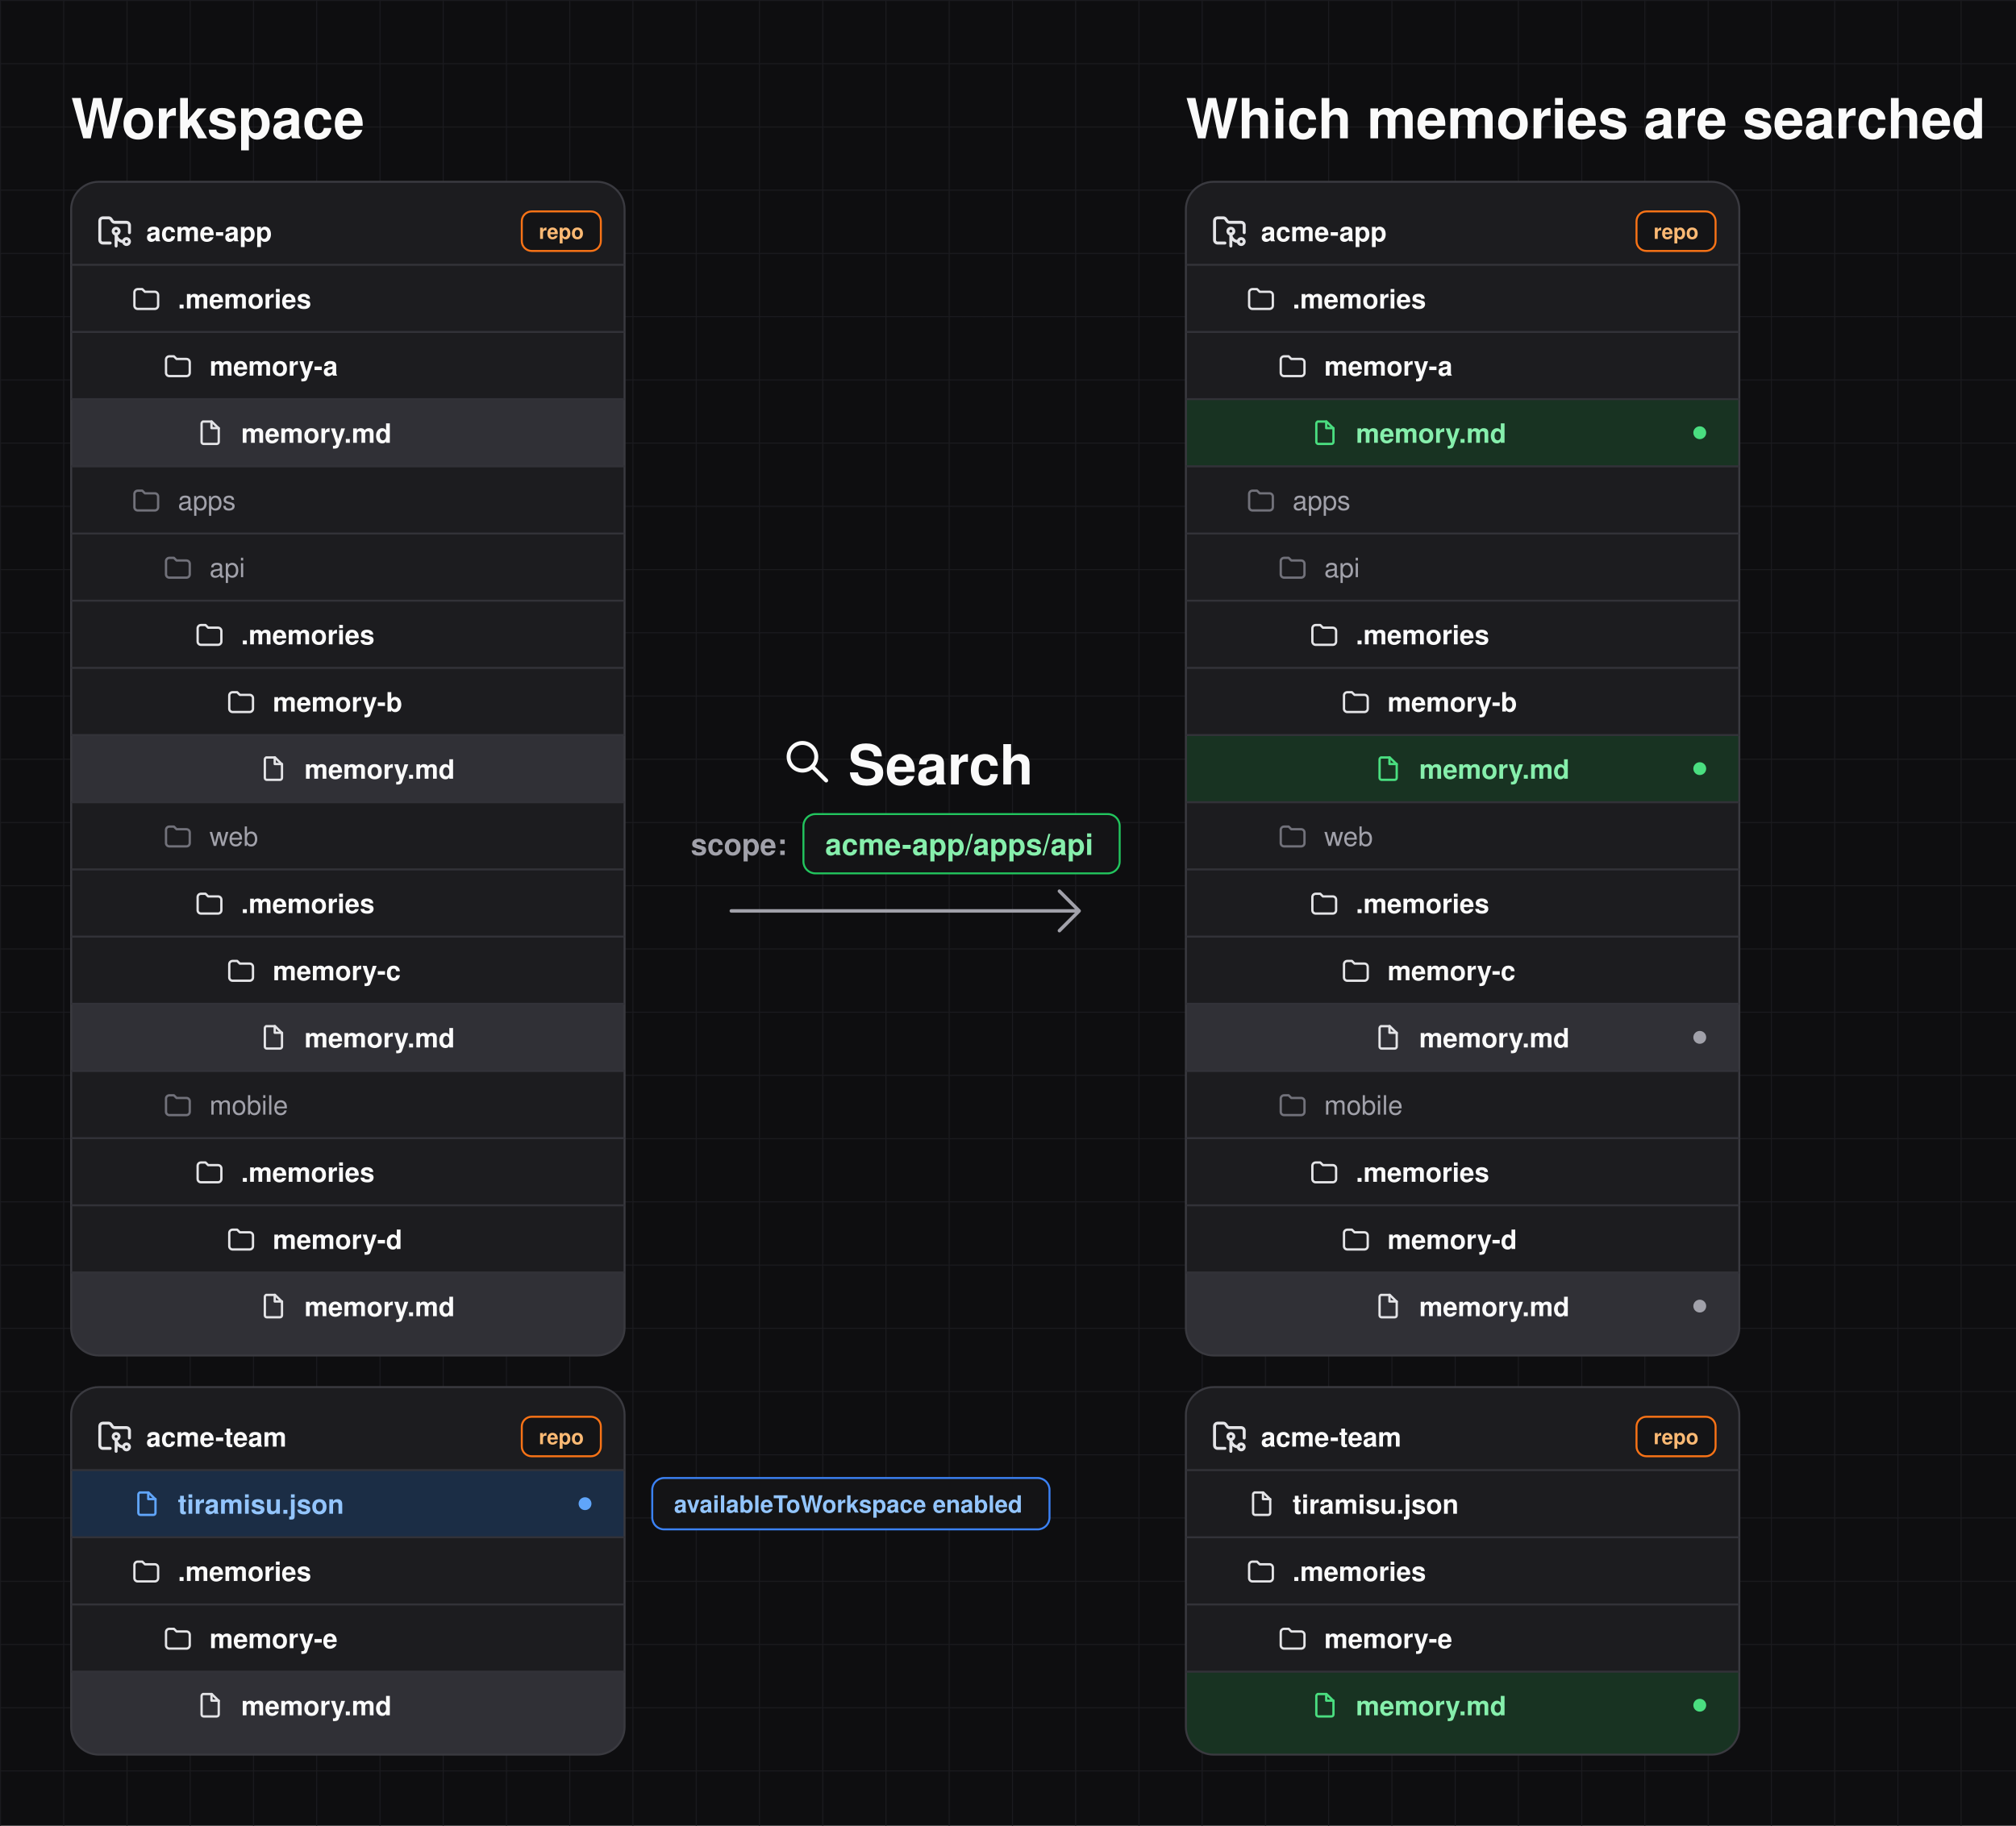
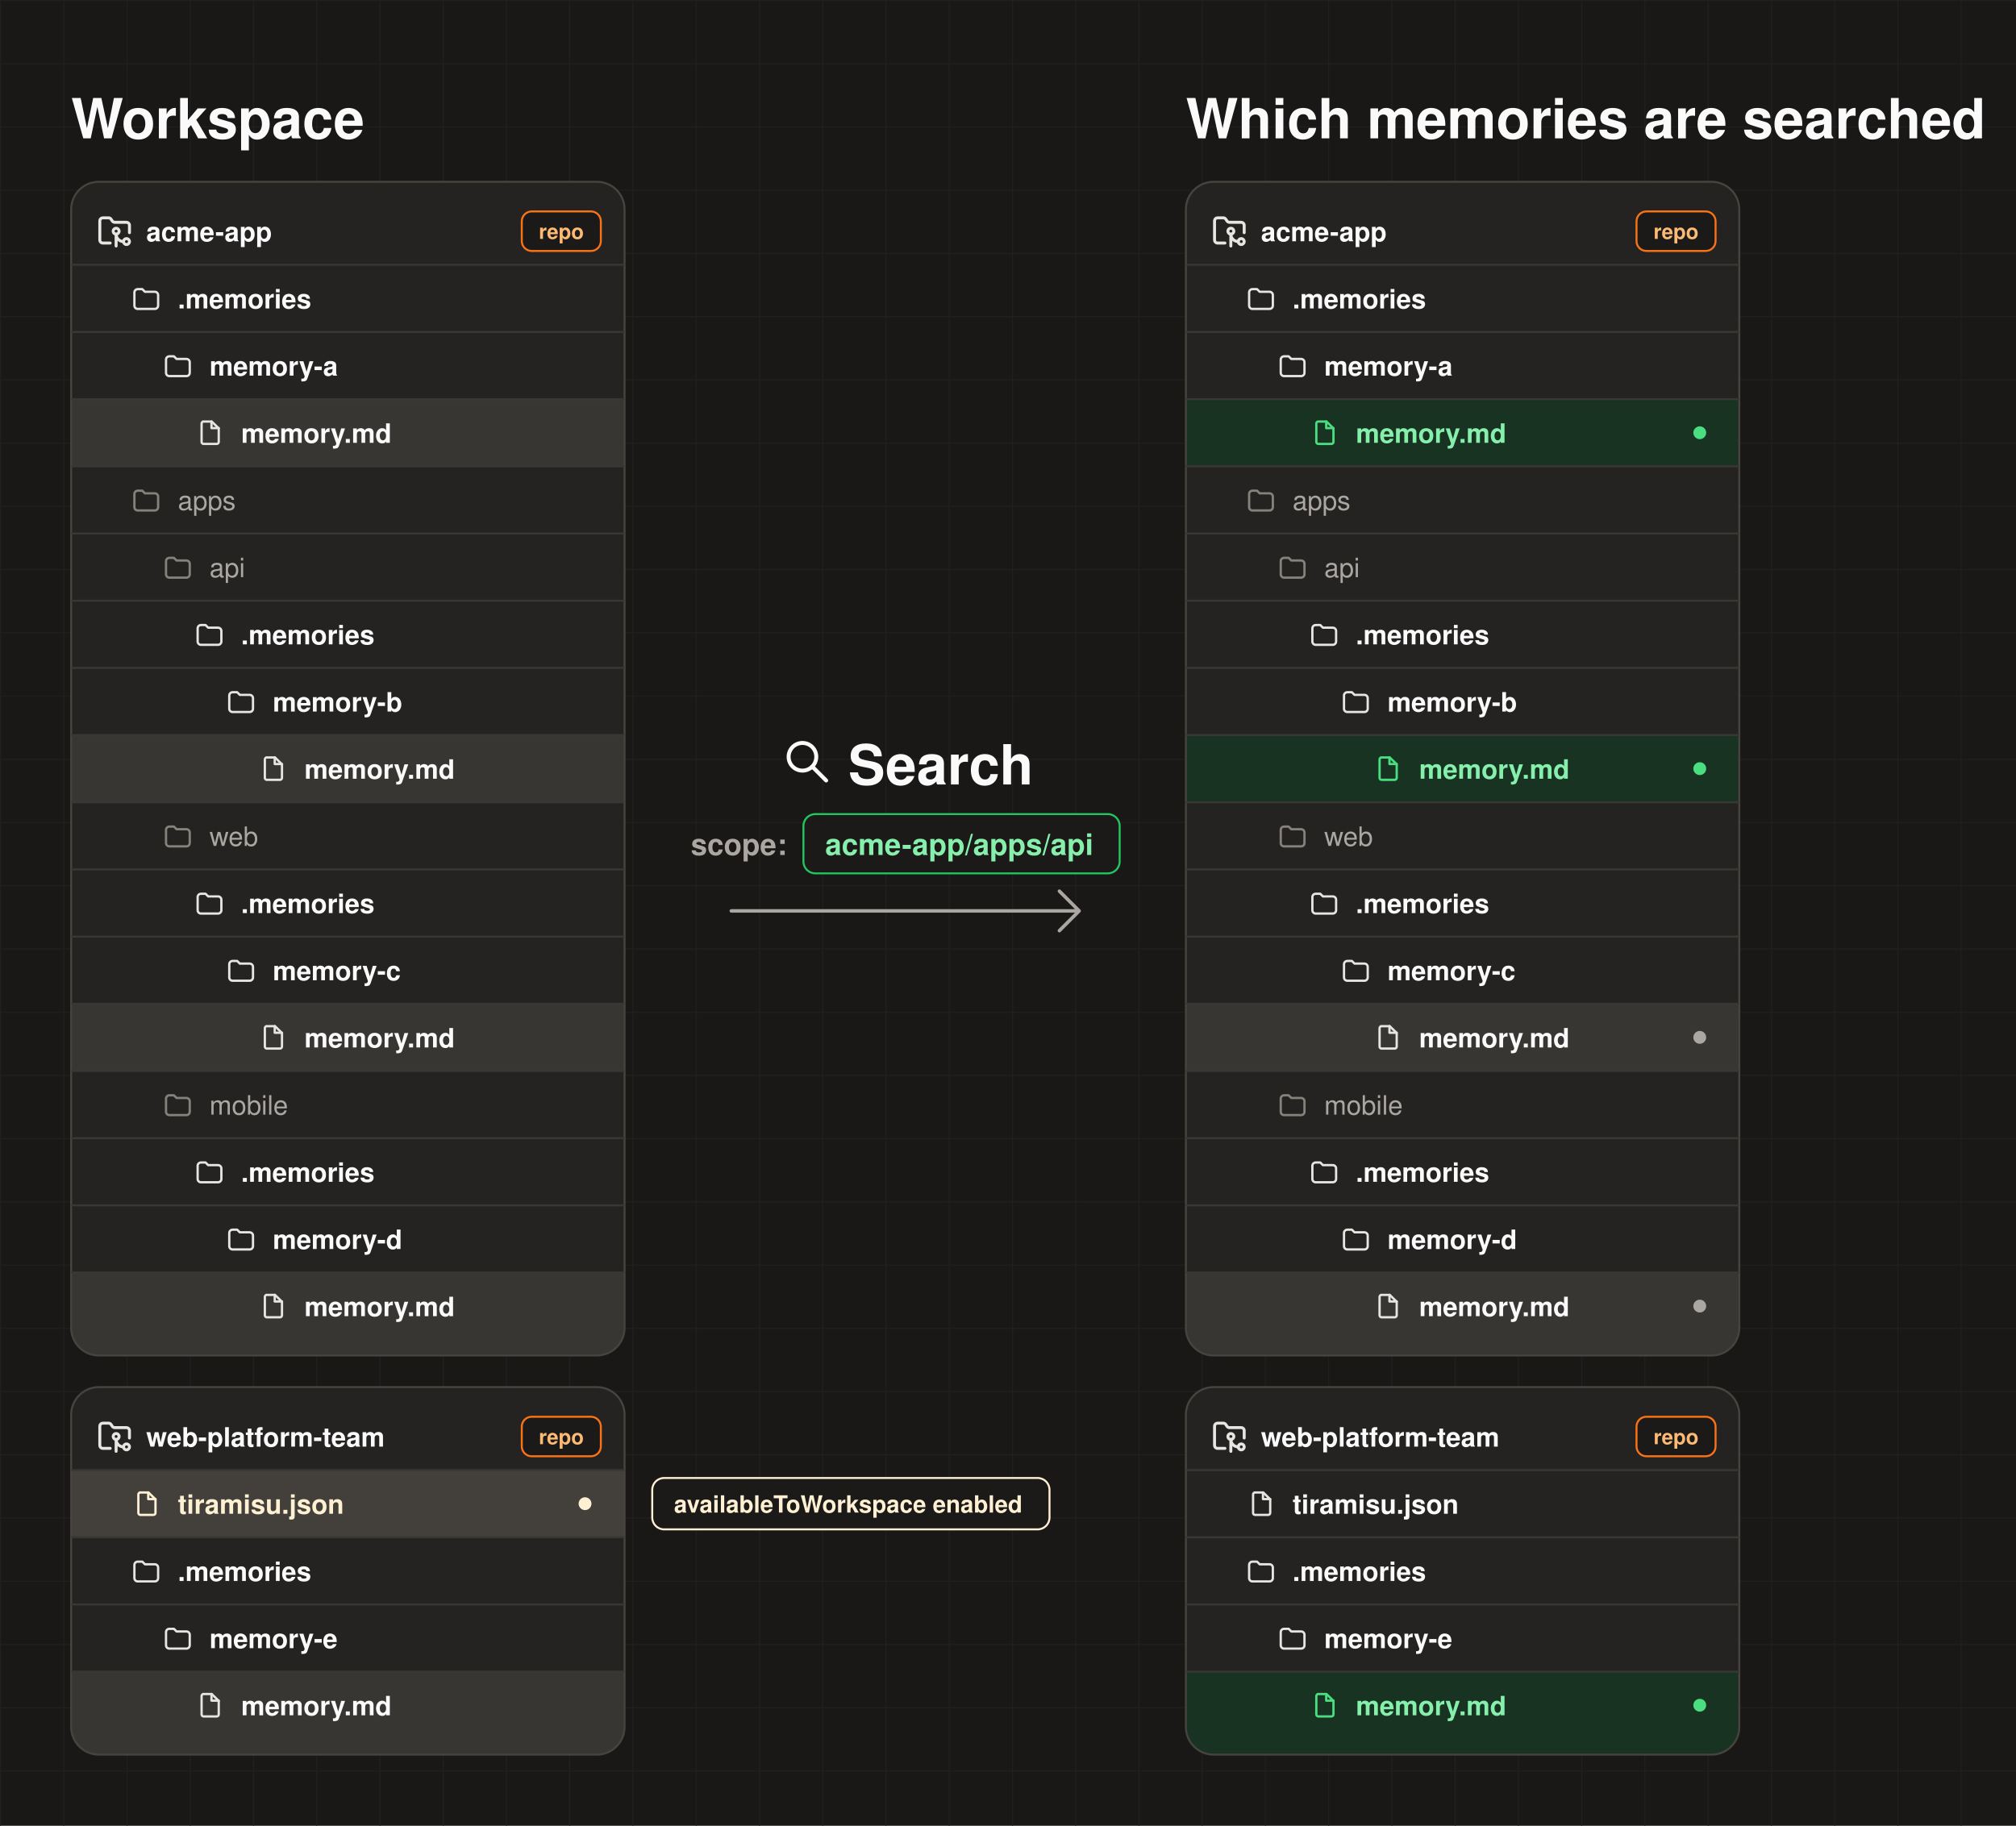
<svg xmlns="http://www.w3.org/2000/svg" width="1020" height="924" viewBox="0 0 1020 924" role="img" aria-labelledby="title desc">
  <defs>
    <pattern id="grid" width="32" height="32" patternUnits="userSpaceOnUse">
-       <path d="M32 0H0V32" fill="none" stroke="#1b1b1f" stroke-width="1" />
+       <path d="M32 0H0V32" fill="none" stroke="#21201f" stroke-width="1" />
    </pattern>
    <g id="folder" fill="none" stroke="currentColor" stroke-width="1.75" stroke-linejoin="round" stroke-linecap="round">
      <path d="M3 7.5A2.5 2.5 0 0 1 5.5 5H9l2 2h7.5A2.5 2.5 0 0 1 21 9.5v8a2.5 2.5 0 0 1-2.5 2.5h-13A2.5 2.5 0 0 1 3 17.5v-10z" />
    </g>
    <g id="folder-git" fill="none" stroke="currentColor" stroke-width="2" stroke-linecap="round" stroke-linejoin="round">
      <path d="M18 19a5 5 0 0 1-5-5v8" />
      <path d="M9 20H4a2 2 0 0 1-2-2V5a2 2 0 0 1 2-2h3.9a2 2 0 0 1 1.69.9l.81 1.2a2 2 0 0 0 1.67.9H20a2 2 0 0 1 2 2v5" />
      <circle cx="13" cy="12" r="2" />
      <circle cx="20" cy="19" r="2" />
    </g>
    <g id="file" fill="none" stroke="currentColor" stroke-width="1.75" stroke-linejoin="round" stroke-linecap="round">
      <path d="M7 3.5h6.7L19 8.7V19a1.5 1.5 0 0 1-1.5 1.5h-10A1.5 1.5 0 0 1 6 19V5A1.5 1.5 0 0 1 7.5 3.5H7z" />
      <path d="M13.5 3.5V8.5H19" />
    </g>
    <clipPath id="project-rows">
      <rect x="600" y="92" width="280" height="594" rx="14" />
    </clipPath>
    <clipPath id="team-rows">
      <rect x="600" y="702" width="280" height="186" rx="14" />
    </clipPath>
    <clipPath id="workspace-project-rows">
      <rect x="36" y="92" width="280" height="594" rx="14" />
    </clipPath>
    <clipPath id="workspace-team-rows">
      <rect x="36" y="702" width="280" height="186" rx="14" />
    </clipPath>
  </defs>
-   <rect width="1020" height="924" fill="#0e0e10" />
+   <rect width="1020" height="924" fill="#191817" />
  <rect width="1020" height="924" fill="url(#grid)" />
  <g font-family="ui-sans-serif, system-ui, -apple-system, BlinkMacSystemFont, &quot;Segoe UI&quot;, Helvetica, Arial, sans-serif">
    <text x="36" y="70" fill="#fafafa" font-size="28" font-weight="600" text-anchor="start">Workspace</text>
    <text x="600" y="70" fill="#fafafa" font-size="28" font-weight="600" text-anchor="start">Which memories are searched</text>
-     <rect x="36" y="92" width="280" height="594" rx="14" fill="#1c1c1f" />
+     <rect x="36" y="92" width="280" height="594" rx="14" fill="#242322" />
    <g clip-path="url(#workspace-project-rows)">
-       <rect x="36" y="202" width="280" height="34" fill="#303036" />
-       <rect x="36" y="372" width="280" height="34" fill="#303036" />
-       <rect x="36" y="508" width="280" height="34" fill="#303036" />
-       <rect x="36" y="644" width="280" height="42" fill="#303036" />
-     </g>
-     <rect x="36" y="92" width="280" height="594" rx="14" fill="none" stroke="#3a3a40" />
-     <line x1="36" y1="134" x2="316" y2="134" stroke="#323238" />
-     <line x1="36" y1="168" x2="316" y2="168" stroke="#323238" />
-     <line x1="36" y1="202" x2="316" y2="202" stroke="#323238" />
-     <line x1="36" y1="236" x2="316" y2="236" stroke="#323238" />
-     <line x1="36" y1="270" x2="316" y2="270" stroke="#323238" />
-     <line x1="36" y1="304" x2="316" y2="304" stroke="#323238" />
-     <line x1="36" y1="338" x2="316" y2="338" stroke="#323238" />
-     <line x1="36" y1="372" x2="316" y2="372" stroke="#323238" />
-     <line x1="36" y1="406" x2="316" y2="406" stroke="#323238" />
-     <line x1="36" y1="440" x2="316" y2="440" stroke="#323238" />
-     <line x1="36" y1="474" x2="316" y2="474" stroke="#323238" />
-     <line x1="36" y1="508" x2="316" y2="508" stroke="#323238" />
-     <line x1="36" y1="542" x2="316" y2="542" stroke="#323238" />
-     <line x1="36" y1="576" x2="316" y2="576" stroke="#323238" />
-     <line x1="36" y1="610" x2="316" y2="610" stroke="#323238" />
-     <line x1="36" y1="644" x2="316" y2="644" stroke="#323238" />
-     <use href="#folder-git" transform="translate(49 108) scale(0.75)" color="#e4e4e7" />
+       <rect x="36" y="202" width="280" height="34" fill="#383633" />
+       <rect x="36" y="372" width="280" height="34" fill="#383633" />
+       <rect x="36" y="508" width="280" height="34" fill="#383633" />
+       <rect x="36" y="644" width="280" height="42" fill="#383633" />
+     </g>
+     <rect x="36" y="92" width="280" height="594" rx="14" fill="none" stroke="#47443f" />
+     <line x1="36" y1="134" x2="316" y2="134" stroke="#393734" />
+     <line x1="36" y1="168" x2="316" y2="168" stroke="#393734" />
+     <line x1="36" y1="202" x2="316" y2="202" stroke="#393734" />
+     <line x1="36" y1="236" x2="316" y2="236" stroke="#393734" />
+     <line x1="36" y1="270" x2="316" y2="270" stroke="#393734" />
+     <line x1="36" y1="304" x2="316" y2="304" stroke="#393734" />
+     <line x1="36" y1="338" x2="316" y2="338" stroke="#393734" />
+     <line x1="36" y1="372" x2="316" y2="372" stroke="#393734" />
+     <line x1="36" y1="406" x2="316" y2="406" stroke="#393734" />
+     <line x1="36" y1="440" x2="316" y2="440" stroke="#393734" />
+     <line x1="36" y1="474" x2="316" y2="474" stroke="#393734" />
+     <line x1="36" y1="508" x2="316" y2="508" stroke="#393734" />
+     <line x1="36" y1="542" x2="316" y2="542" stroke="#393734" />
+     <line x1="36" y1="576" x2="316" y2="576" stroke="#393734" />
+     <line x1="36" y1="610" x2="316" y2="610" stroke="#393734" />
+     <line x1="36" y1="644" x2="316" y2="644" stroke="#393734" />
+     <use href="#folder-git" transform="translate(49 108) scale(0.75)" color="#e7e5e1" />
    <text x="74" y="122.1" fill="#fafafa" font-size="13.5" font-weight="600" text-anchor="start">acme-app</text>
-     <rect x="264" y="107" width="40" height="20" rx="5" fill="#141416" stroke="#f97316" />
+     <rect x="264" y="107" width="40" height="20" rx="5" fill="#1b1a19" stroke="#f97316" />
    <text x="284" y="120.9" fill="#fdba74" font-size="10.5" font-weight="600" text-anchor="middle">repo</text>
-     <use href="#folder" transform="translate(66 143) scale(0.6666667)" color="#e4e4e7" />
+     <use href="#folder" transform="translate(66 143) scale(0.6666667)" color="#e7e5e1" />
    <text x="90" y="156.1" fill="#fafafa" font-size="13.5" font-weight="600" text-anchor="start">.memories</text>
-     <use href="#folder" transform="translate(82 177) scale(0.6666667)" color="#e4e4e7" />
+     <use href="#folder" transform="translate(82 177) scale(0.6666667)" color="#e7e5e1" />
    <text x="106" y="190.1" fill="#fafafa" font-size="13.5" font-weight="600" text-anchor="start">memory-a</text>
-     <use href="#file" transform="translate(98 211) scale(0.6666667)" color="#e4e4e7" />
+     <use href="#file" transform="translate(98 211) scale(0.6666667)" color="#e7e5e1" />
    <text x="122" y="224.1" fill="#fafafa" font-size="13.5" font-weight="600" text-anchor="start">memory.md</text>
-     <use href="#folder" transform="translate(66 245) scale(0.6666667)" color="#71717a" />
-     <text x="90" y="258.1" fill="#a1a1aa" font-size="13.5" font-weight="500" text-anchor="start">apps</text>
-     <use href="#folder" transform="translate(82 279) scale(0.6666667)" color="#71717a" />
-     <text x="106" y="292.1" fill="#a1a1aa" font-size="13.5" font-weight="500" text-anchor="start">api</text>
-     <use href="#folder" transform="translate(98 313) scale(0.6666667)" color="#e4e4e7" />
+     <use href="#folder" transform="translate(66 245) scale(0.6666667)" color="#85817b" />
+     <text x="90" y="258.1" fill="#aaa7a2" font-size="13.5" font-weight="500" text-anchor="start">apps</text>
+     <use href="#folder" transform="translate(82 279) scale(0.6666667)" color="#85817b" />
+     <text x="106" y="292.1" fill="#aaa7a2" font-size="13.5" font-weight="500" text-anchor="start">api</text>
+     <use href="#folder" transform="translate(98 313) scale(0.6666667)" color="#e7e5e1" />
    <text x="122" y="326.1" fill="#fafafa" font-size="13.5" font-weight="600" text-anchor="start">.memories</text>
-     <use href="#folder" transform="translate(114 347) scale(0.6666667)" color="#e4e4e7" />
+     <use href="#folder" transform="translate(114 347) scale(0.6666667)" color="#e7e5e1" />
    <text x="138" y="360.1" fill="#fafafa" font-size="13.5" font-weight="600" text-anchor="start">memory-b</text>
-     <use href="#file" transform="translate(130 381) scale(0.6666667)" color="#e4e4e7" />
+     <use href="#file" transform="translate(130 381) scale(0.6666667)" color="#e7e5e1" />
    <text x="154" y="394.1" fill="#fafafa" font-size="13.5" font-weight="600" text-anchor="start">memory.md</text>
-     <use href="#folder" transform="translate(82 415) scale(0.6666667)" color="#71717a" />
-     <text x="106" y="428.1" fill="#a1a1aa" font-size="13.5" font-weight="500" text-anchor="start">web</text>
-     <use href="#folder" transform="translate(98 449) scale(0.6666667)" color="#e4e4e7" />
+     <use href="#folder" transform="translate(82 415) scale(0.6666667)" color="#85817b" />
+     <text x="106" y="428.1" fill="#aaa7a2" font-size="13.5" font-weight="500" text-anchor="start">web</text>
+     <use href="#folder" transform="translate(98 449) scale(0.6666667)" color="#e7e5e1" />
    <text x="122" y="462.1" fill="#fafafa" font-size="13.5" font-weight="600" text-anchor="start">.memories</text>
-     <use href="#folder" transform="translate(114 483) scale(0.6666667)" color="#e4e4e7" />
+     <use href="#folder" transform="translate(114 483) scale(0.6666667)" color="#e7e5e1" />
    <text x="138" y="496.1" fill="#fafafa" font-size="13.5" font-weight="600" text-anchor="start">memory-c</text>
-     <use href="#file" transform="translate(130 517) scale(0.6666667)" color="#e4e4e7" />
+     <use href="#file" transform="translate(130 517) scale(0.6666667)" color="#e7e5e1" />
    <text x="154" y="530.1" fill="#fafafa" font-size="13.5" font-weight="600" text-anchor="start">memory.md</text>
-     <use href="#folder" transform="translate(82 551) scale(0.6666667)" color="#71717a" />
-     <text x="106" y="564.1" fill="#a1a1aa" font-size="13.5" font-weight="500" text-anchor="start">mobile</text>
-     <use href="#folder" transform="translate(98 585) scale(0.6666667)" color="#e4e4e7" />
+     <use href="#folder" transform="translate(82 551) scale(0.6666667)" color="#85817b" />
+     <text x="106" y="564.1" fill="#aaa7a2" font-size="13.5" font-weight="500" text-anchor="start">mobile</text>
+     <use href="#folder" transform="translate(98 585) scale(0.6666667)" color="#e7e5e1" />
    <text x="122" y="598.1" fill="#fafafa" font-size="13.5" font-weight="600" text-anchor="start">.memories</text>
-     <use href="#folder" transform="translate(114 619) scale(0.6666667)" color="#e4e4e7" />
+     <use href="#folder" transform="translate(114 619) scale(0.6666667)" color="#e7e5e1" />
    <text x="138" y="632.1" fill="#fafafa" font-size="13.5" font-weight="600" text-anchor="start">memory-d</text>
-     <use href="#file" transform="translate(130 653) scale(0.6666667)" color="#e4e4e7" />
+     <use href="#file" transform="translate(130 653) scale(0.6666667)" color="#e7e5e1" />
    <text x="154" y="666.1" fill="#fafafa" font-size="13.5" font-weight="600" text-anchor="start">memory.md</text>
-     <rect x="36" y="702" width="280" height="186" rx="14" fill="#1c1c1f" />
+     <rect x="36" y="702" width="280" height="186" rx="14" fill="#242322" />
    <g clip-path="url(#workspace-team-rows)">
-       <rect x="36" y="846" width="280" height="42" fill="#303036" />
-     </g>
-     <rect x="36" y="744" width="280" height="34" fill="#1b2d45" />
-     <rect x="36" y="702" width="280" height="186" rx="14" fill="none" stroke="#3a3a40" />
-     <line x1="36" y1="744" x2="316" y2="744" stroke="#323238" />
-     <line x1="36" y1="778" x2="316" y2="778" stroke="#323238" />
-     <line x1="36" y1="812" x2="316" y2="812" stroke="#323238" />
-     <line x1="36" y1="846" x2="316" y2="846" stroke="#323238" />
-     <use href="#folder-git" transform="translate(49 718) scale(0.75)" color="#e4e4e7" />
-     <text x="74" y="732.1" fill="#fafafa" font-size="13.5" font-weight="600" text-anchor="start">acme-team</text>
-     <rect x="264" y="717" width="40" height="20" rx="5" fill="#141416" stroke="#f97316" />
+       <rect x="36" y="846" width="280" height="42" fill="#383633" />
+     </g>
+     <rect x="36" y="744" width="280" height="34" fill="#43403b" />
+     <rect x="36" y="702" width="280" height="186" rx="14" fill="none" stroke="#47443f" />
+     <line x1="36" y1="744" x2="316" y2="744" stroke="#393734" />
+     <line x1="36" y1="778" x2="316" y2="778" stroke="#393734" />
+     <line x1="36" y1="812" x2="316" y2="812" stroke="#393734" />
+     <line x1="36" y1="846" x2="316" y2="846" stroke="#393734" />
+     <use href="#folder-git" transform="translate(49 718) scale(0.75)" color="#e7e5e1" />
+     <text x="74" y="732.1" fill="#fafafa" font-size="13.5" font-weight="600" text-anchor="start">web-platform-team</text>
+     <rect x="264" y="717" width="40" height="20" rx="5" fill="#1b1a19" stroke="#f97316" />
    <text x="284" y="730.9" fill="#fdba74" font-size="10.5" font-weight="600" text-anchor="middle">repo</text>
-     <rect x="330" y="748" width="201" height="26" rx="6" fill="#141416" stroke="#3b82f6" />
-     <text x="341" y="765.5" fill="#93c5fd" font-size="12" font-weight="600" text-anchor="start">availableToWorkspace enabled</text>
-     <use href="#file" transform="translate(66 753) scale(0.6666667)" color="#60a5fa" />
-     <text x="90" y="766.1" fill="#93c5fd" font-size="13.5" font-weight="600" text-anchor="start">tiramisu.json</text>
-     <circle cx="296" cy="761" r="3.25" fill="#60a5fa" />
-     <use href="#folder" transform="translate(66 787) scale(0.6666667)" color="#e4e4e7" />
+     <rect x="330" y="748" width="201" height="26" rx="6" fill="#1b1a19" stroke="#fef1d3" />
+     <text x="341" y="765.5" fill="#fef1d3" font-size="12" font-weight="600" text-anchor="start">availableToWorkspace enabled</text>
+     <use href="#file" transform="translate(66 753) scale(0.6666667)" color="#fef1d3" />
+     <text x="90" y="766.1" fill="#fef1d3" font-size="13.5" font-weight="600" text-anchor="start">tiramisu.json</text>
+     <circle cx="296" cy="761" r="3.25" fill="#fef1d3" />
+     <use href="#folder" transform="translate(66 787) scale(0.6666667)" color="#e7e5e1" />
    <text x="90" y="800.1" fill="#fafafa" font-size="13.5" font-weight="600" text-anchor="start">.memories</text>
-     <use href="#folder" transform="translate(82 821) scale(0.6666667)" color="#e4e4e7" />
+     <use href="#folder" transform="translate(82 821) scale(0.6666667)" color="#e7e5e1" />
    <text x="106" y="834.1" fill="#fafafa" font-size="13.5" font-weight="600" text-anchor="start">memory-e</text>
-     <use href="#file" transform="translate(98 855) scale(0.6666667)" color="#e4e4e7" />
+     <use href="#file" transform="translate(98 855) scale(0.6666667)" color="#e7e5e1" />
    <text x="122" y="868.1" fill="#fafafa" font-size="13.5" font-weight="600" text-anchor="start">memory.md</text>
    <g transform="translate(396 373)" fill="none" stroke="#fafafa" stroke-width="2" stroke-linecap="round" stroke-linejoin="round" aria-hidden="true">
      <circle cx="10" cy="10" r="7" />
      <path d="M15 15L22 22" />
    </g>
    <text x="476" y="397" fill="#fafafa" font-size="28" font-weight="600" text-anchor="middle">Search</text>
-     <text x="349.5" y="432.7" fill="#a1a1aa" font-size="15" font-weight="600" text-anchor="start">scope:</text>
-     <rect x="406.5" y="412" width="160" height="30" rx="6" fill="#141416" stroke="#22c55e" />
+     <text x="349.5" y="432.7" fill="#aaa7a2" font-size="15" font-weight="600" text-anchor="start">scope:</text>
+     <rect x="406.5" y="412" width="160" height="30" rx="6" fill="#1b1a19" stroke="#22c55e" />
    <text x="417.5" y="432.7" fill="#86efac" font-size="15" font-weight="600" text-anchor="start">acme-app/apps/api</text>
-     <path d="M370 461H546M536 451L546 461L536 471" fill="none" stroke="#a1a1aa" stroke-width="1.75" stroke-linecap="round" stroke-linejoin="round" />
-     <rect x="600" y="92" width="280" height="594" rx="14" fill="#1c1c1f" />
+     <path d="M370 461H546M536 451L546 461L536 471" fill="none" stroke="#aaa7a2" stroke-width="1.75" stroke-linecap="round" stroke-linejoin="round" />
+     <rect x="600" y="92" width="280" height="594" rx="14" fill="#242322" />
    <g clip-path="url(#project-rows)">
      <rect x="600" y="202" width="280" height="34" fill="#183322" />
      <rect x="600" y="372" width="280" height="34" fill="#183322" />
-       <rect x="600" y="508" width="280" height="34" fill="#303036" />
-       <rect x="600" y="644" width="280" height="42" fill="#303036" />
-     </g>
-     <rect x="600" y="92" width="280" height="594" rx="14" fill="none" stroke="#3a3a40" />
-     <line x1="600" y1="134" x2="880" y2="134" stroke="#323238" />
-     <line x1="600" y1="168" x2="880" y2="168" stroke="#323238" />
-     <line x1="600" y1="202" x2="880" y2="202" stroke="#323238" />
-     <line x1="600" y1="236" x2="880" y2="236" stroke="#323238" />
-     <line x1="600" y1="270" x2="880" y2="270" stroke="#323238" />
-     <line x1="600" y1="304" x2="880" y2="304" stroke="#323238" />
-     <line x1="600" y1="338" x2="880" y2="338" stroke="#323238" />
-     <line x1="600" y1="372" x2="880" y2="372" stroke="#323238" />
-     <line x1="600" y1="406" x2="880" y2="406" stroke="#323238" />
-     <line x1="600" y1="440" x2="880" y2="440" stroke="#323238" />
-     <line x1="600" y1="474" x2="880" y2="474" stroke="#323238" />
-     <line x1="600" y1="508" x2="880" y2="508" stroke="#323238" />
-     <line x1="600" y1="542" x2="880" y2="542" stroke="#323238" />
-     <line x1="600" y1="576" x2="880" y2="576" stroke="#323238" />
-     <line x1="600" y1="610" x2="880" y2="610" stroke="#323238" />
-     <line x1="600" y1="644" x2="880" y2="644" stroke="#323238" />
-     <use href="#folder-git" transform="translate(613 108) scale(0.75)" color="#e4e4e7" />
+       <rect x="600" y="508" width="280" height="34" fill="#383633" />
+       <rect x="600" y="644" width="280" height="42" fill="#383633" />
+     </g>
+     <rect x="600" y="92" width="280" height="594" rx="14" fill="none" stroke="#47443f" />
+     <line x1="600" y1="134" x2="880" y2="134" stroke="#393734" />
+     <line x1="600" y1="168" x2="880" y2="168" stroke="#393734" />
+     <line x1="600" y1="202" x2="880" y2="202" stroke="#393734" />
+     <line x1="600" y1="236" x2="880" y2="236" stroke="#393734" />
+     <line x1="600" y1="270" x2="880" y2="270" stroke="#393734" />
+     <line x1="600" y1="304" x2="880" y2="304" stroke="#393734" />
+     <line x1="600" y1="338" x2="880" y2="338" stroke="#393734" />
+     <line x1="600" y1="372" x2="880" y2="372" stroke="#393734" />
+     <line x1="600" y1="406" x2="880" y2="406" stroke="#393734" />
+     <line x1="600" y1="440" x2="880" y2="440" stroke="#393734" />
+     <line x1="600" y1="474" x2="880" y2="474" stroke="#393734" />
+     <line x1="600" y1="508" x2="880" y2="508" stroke="#393734" />
+     <line x1="600" y1="542" x2="880" y2="542" stroke="#393734" />
+     <line x1="600" y1="576" x2="880" y2="576" stroke="#393734" />
+     <line x1="600" y1="610" x2="880" y2="610" stroke="#393734" />
+     <line x1="600" y1="644" x2="880" y2="644" stroke="#393734" />
+     <use href="#folder-git" transform="translate(613 108) scale(0.75)" color="#e7e5e1" />
    <text x="638" y="122.1" fill="#fafafa" font-size="13.5" font-weight="600" text-anchor="start">acme-app</text>
-     <rect x="828" y="107" width="40" height="20" rx="5" fill="#141416" stroke="#f97316" />
+     <rect x="828" y="107" width="40" height="20" rx="5" fill="#1b1a19" stroke="#f97316" />
    <text x="848" y="120.9" fill="#fdba74" font-size="10.5" font-weight="600" text-anchor="middle">repo</text>
-     <use href="#folder" transform="translate(630 143) scale(0.6666667)" color="#e4e4e7" />
+     <use href="#folder" transform="translate(630 143) scale(0.6666667)" color="#e7e5e1" />
    <text x="654" y="156.1" fill="#fafafa" font-size="13.5" font-weight="600" text-anchor="start">.memories</text>
-     <use href="#folder" transform="translate(646 177) scale(0.6666667)" color="#e4e4e7" />
+     <use href="#folder" transform="translate(646 177) scale(0.6666667)" color="#e7e5e1" />
    <text x="670" y="190.1" fill="#fafafa" font-size="13.5" font-weight="600" text-anchor="start">memory-a</text>
    <use href="#file" transform="translate(662 211) scale(0.6666667)" color="#4ade80" />
    <text x="686" y="224.1" fill="#86efac" font-size="13.5" font-weight="600" text-anchor="start">memory.md</text>
    <circle cx="860" cy="219" r="3.25" fill="#4ade80" />
-     <use href="#folder" transform="translate(630 245) scale(0.6666667)" color="#71717a" />
-     <text x="654" y="258.1" fill="#a1a1aa" font-size="13.5" font-weight="500" text-anchor="start">apps</text>
-     <use href="#folder" transform="translate(646 279) scale(0.6666667)" color="#71717a" />
-     <text x="670" y="292.1" fill="#a1a1aa" font-size="13.5" font-weight="500" text-anchor="start">api</text>
-     <use href="#folder" transform="translate(662 313) scale(0.6666667)" color="#e4e4e7" />
+     <use href="#folder" transform="translate(630 245) scale(0.6666667)" color="#85817b" />
+     <text x="654" y="258.1" fill="#aaa7a2" font-size="13.5" font-weight="500" text-anchor="start">apps</text>
+     <use href="#folder" transform="translate(646 279) scale(0.6666667)" color="#85817b" />
+     <text x="670" y="292.1" fill="#aaa7a2" font-size="13.5" font-weight="500" text-anchor="start">api</text>
+     <use href="#folder" transform="translate(662 313) scale(0.6666667)" color="#e7e5e1" />
    <text x="686" y="326.1" fill="#fafafa" font-size="13.5" font-weight="600" text-anchor="start">.memories</text>
-     <use href="#folder" transform="translate(678 347) scale(0.6666667)" color="#e4e4e7" />
+     <use href="#folder" transform="translate(678 347) scale(0.6666667)" color="#e7e5e1" />
    <text x="702" y="360.1" fill="#fafafa" font-size="13.5" font-weight="600" text-anchor="start">memory-b</text>
    <use href="#file" transform="translate(694 381) scale(0.6666667)" color="#4ade80" />
    <text x="718" y="394.1" fill="#86efac" font-size="13.5" font-weight="600" text-anchor="start">memory.md</text>
    <circle cx="860" cy="389" r="3.25" fill="#4ade80" />
-     <use href="#folder" transform="translate(646 415) scale(0.6666667)" color="#71717a" />
-     <text x="670" y="428.1" fill="#a1a1aa" font-size="13.5" font-weight="500" text-anchor="start">web</text>
-     <use href="#folder" transform="translate(662 449) scale(0.6666667)" color="#e4e4e7" />
+     <use href="#folder" transform="translate(646 415) scale(0.6666667)" color="#85817b" />
+     <text x="670" y="428.1" fill="#aaa7a2" font-size="13.5" font-weight="500" text-anchor="start">web</text>
+     <use href="#folder" transform="translate(662 449) scale(0.6666667)" color="#e7e5e1" />
    <text x="686" y="462.1" fill="#fafafa" font-size="13.5" font-weight="600" text-anchor="start">.memories</text>
-     <use href="#folder" transform="translate(678 483) scale(0.6666667)" color="#e4e4e7" />
+     <use href="#folder" transform="translate(678 483) scale(0.6666667)" color="#e7e5e1" />
    <text x="702" y="496.1" fill="#fafafa" font-size="13.5" font-weight="600" text-anchor="start">memory-c</text>
-     <use href="#file" transform="translate(694 517) scale(0.6666667)" color="#e4e4e7" />
+     <use href="#file" transform="translate(694 517) scale(0.6666667)" color="#e7e5e1" />
    <text x="718" y="530.1" fill="#fafafa" font-size="13.5" font-weight="600" text-anchor="start">memory.md</text>
-     <circle cx="860" cy="525" r="3.25" fill="#a1a1aa" />
-     <use href="#folder" transform="translate(646 551) scale(0.6666667)" color="#71717a" />
-     <text x="670" y="564.1" fill="#a1a1aa" font-size="13.5" font-weight="500" text-anchor="start">mobile</text>
-     <use href="#folder" transform="translate(662 585) scale(0.6666667)" color="#e4e4e7" />
+     <circle cx="860" cy="525" r="3.25" fill="#aaa7a2" />
+     <use href="#folder" transform="translate(646 551) scale(0.6666667)" color="#85817b" />
+     <text x="670" y="564.1" fill="#aaa7a2" font-size="13.5" font-weight="500" text-anchor="start">mobile</text>
+     <use href="#folder" transform="translate(662 585) scale(0.6666667)" color="#e7e5e1" />
    <text x="686" y="598.1" fill="#fafafa" font-size="13.5" font-weight="600" text-anchor="start">.memories</text>
-     <use href="#folder" transform="translate(678 619) scale(0.6666667)" color="#e4e4e7" />
+     <use href="#folder" transform="translate(678 619) scale(0.6666667)" color="#e7e5e1" />
    <text x="702" y="632.1" fill="#fafafa" font-size="13.5" font-weight="600" text-anchor="start">memory-d</text>
-     <use href="#file" transform="translate(694 653) scale(0.6666667)" color="#e4e4e7" />
+     <use href="#file" transform="translate(694 653) scale(0.6666667)" color="#e7e5e1" />
    <text x="718" y="666.1" fill="#fafafa" font-size="13.5" font-weight="600" text-anchor="start">memory.md</text>
-     <circle cx="860" cy="661" r="3.25" fill="#a1a1aa" />
-     <rect x="600" y="702" width="280" height="186" rx="14" fill="#1c1c1f" />
+     <circle cx="860" cy="661" r="3.25" fill="#aaa7a2" />
+     <rect x="600" y="702" width="280" height="186" rx="14" fill="#242322" />
    <g clip-path="url(#team-rows)">
      <rect x="600" y="846" width="280" height="42" fill="#183322" />
    </g>
-     <rect x="600" y="702" width="280" height="186" rx="14" fill="none" stroke="#3a3a40" />
-     <line x1="600" y1="744" x2="880" y2="744" stroke="#323238" />
-     <line x1="600" y1="778" x2="880" y2="778" stroke="#323238" />
-     <line x1="600" y1="812" x2="880" y2="812" stroke="#323238" />
-     <line x1="600" y1="846" x2="880" y2="846" stroke="#323238" />
-     <use href="#folder-git" transform="translate(613 718) scale(0.75)" color="#e4e4e7" />
-     <text x="638" y="732.1" fill="#fafafa" font-size="13.5" font-weight="600" text-anchor="start">acme-team</text>
-     <rect x="828" y="717" width="40" height="20" rx="5" fill="#141416" stroke="#f97316" />
+     <rect x="600" y="702" width="280" height="186" rx="14" fill="none" stroke="#47443f" />
+     <line x1="600" y1="744" x2="880" y2="744" stroke="#393734" />
+     <line x1="600" y1="778" x2="880" y2="778" stroke="#393734" />
+     <line x1="600" y1="812" x2="880" y2="812" stroke="#393734" />
+     <line x1="600" y1="846" x2="880" y2="846" stroke="#393734" />
+     <use href="#folder-git" transform="translate(613 718) scale(0.75)" color="#e7e5e1" />
+     <text x="638" y="732.1" fill="#fafafa" font-size="13.5" font-weight="600" text-anchor="start">web-platform-team</text>
+     <rect x="828" y="717" width="40" height="20" rx="5" fill="#1b1a19" stroke="#f97316" />
    <text x="848" y="730.9" fill="#fdba74" font-size="10.5" font-weight="600" text-anchor="middle">repo</text>
-     <use href="#file" transform="translate(630 753) scale(0.6666667)" color="#e4e4e7" />
+     <use href="#file" transform="translate(630 753) scale(0.6666667)" color="#e7e5e1" />
    <text x="654" y="766.1" fill="#fafafa" font-size="13.5" font-weight="600" text-anchor="start">tiramisu.json</text>
-     <use href="#folder" transform="translate(630 787) scale(0.6666667)" color="#e4e4e7" />
+     <use href="#folder" transform="translate(630 787) scale(0.6666667)" color="#e7e5e1" />
    <text x="654" y="800.1" fill="#fafafa" font-size="13.5" font-weight="600" text-anchor="start">.memories</text>
-     <use href="#folder" transform="translate(646 821) scale(0.6666667)" color="#e4e4e7" />
+     <use href="#folder" transform="translate(646 821) scale(0.6666667)" color="#e7e5e1" />
    <text x="670" y="834.1" fill="#fafafa" font-size="13.5" font-weight="600" text-anchor="start">memory-e</text>
    <use href="#file" transform="translate(662 855) scale(0.6666667)" color="#4ade80" />
    <text x="686" y="868.1" fill="#86efac" font-size="13.5" font-weight="600" text-anchor="start">memory.md</text>
    <circle cx="860" cy="863" r="3.25" fill="#4ade80" />
  </g>
</svg>
